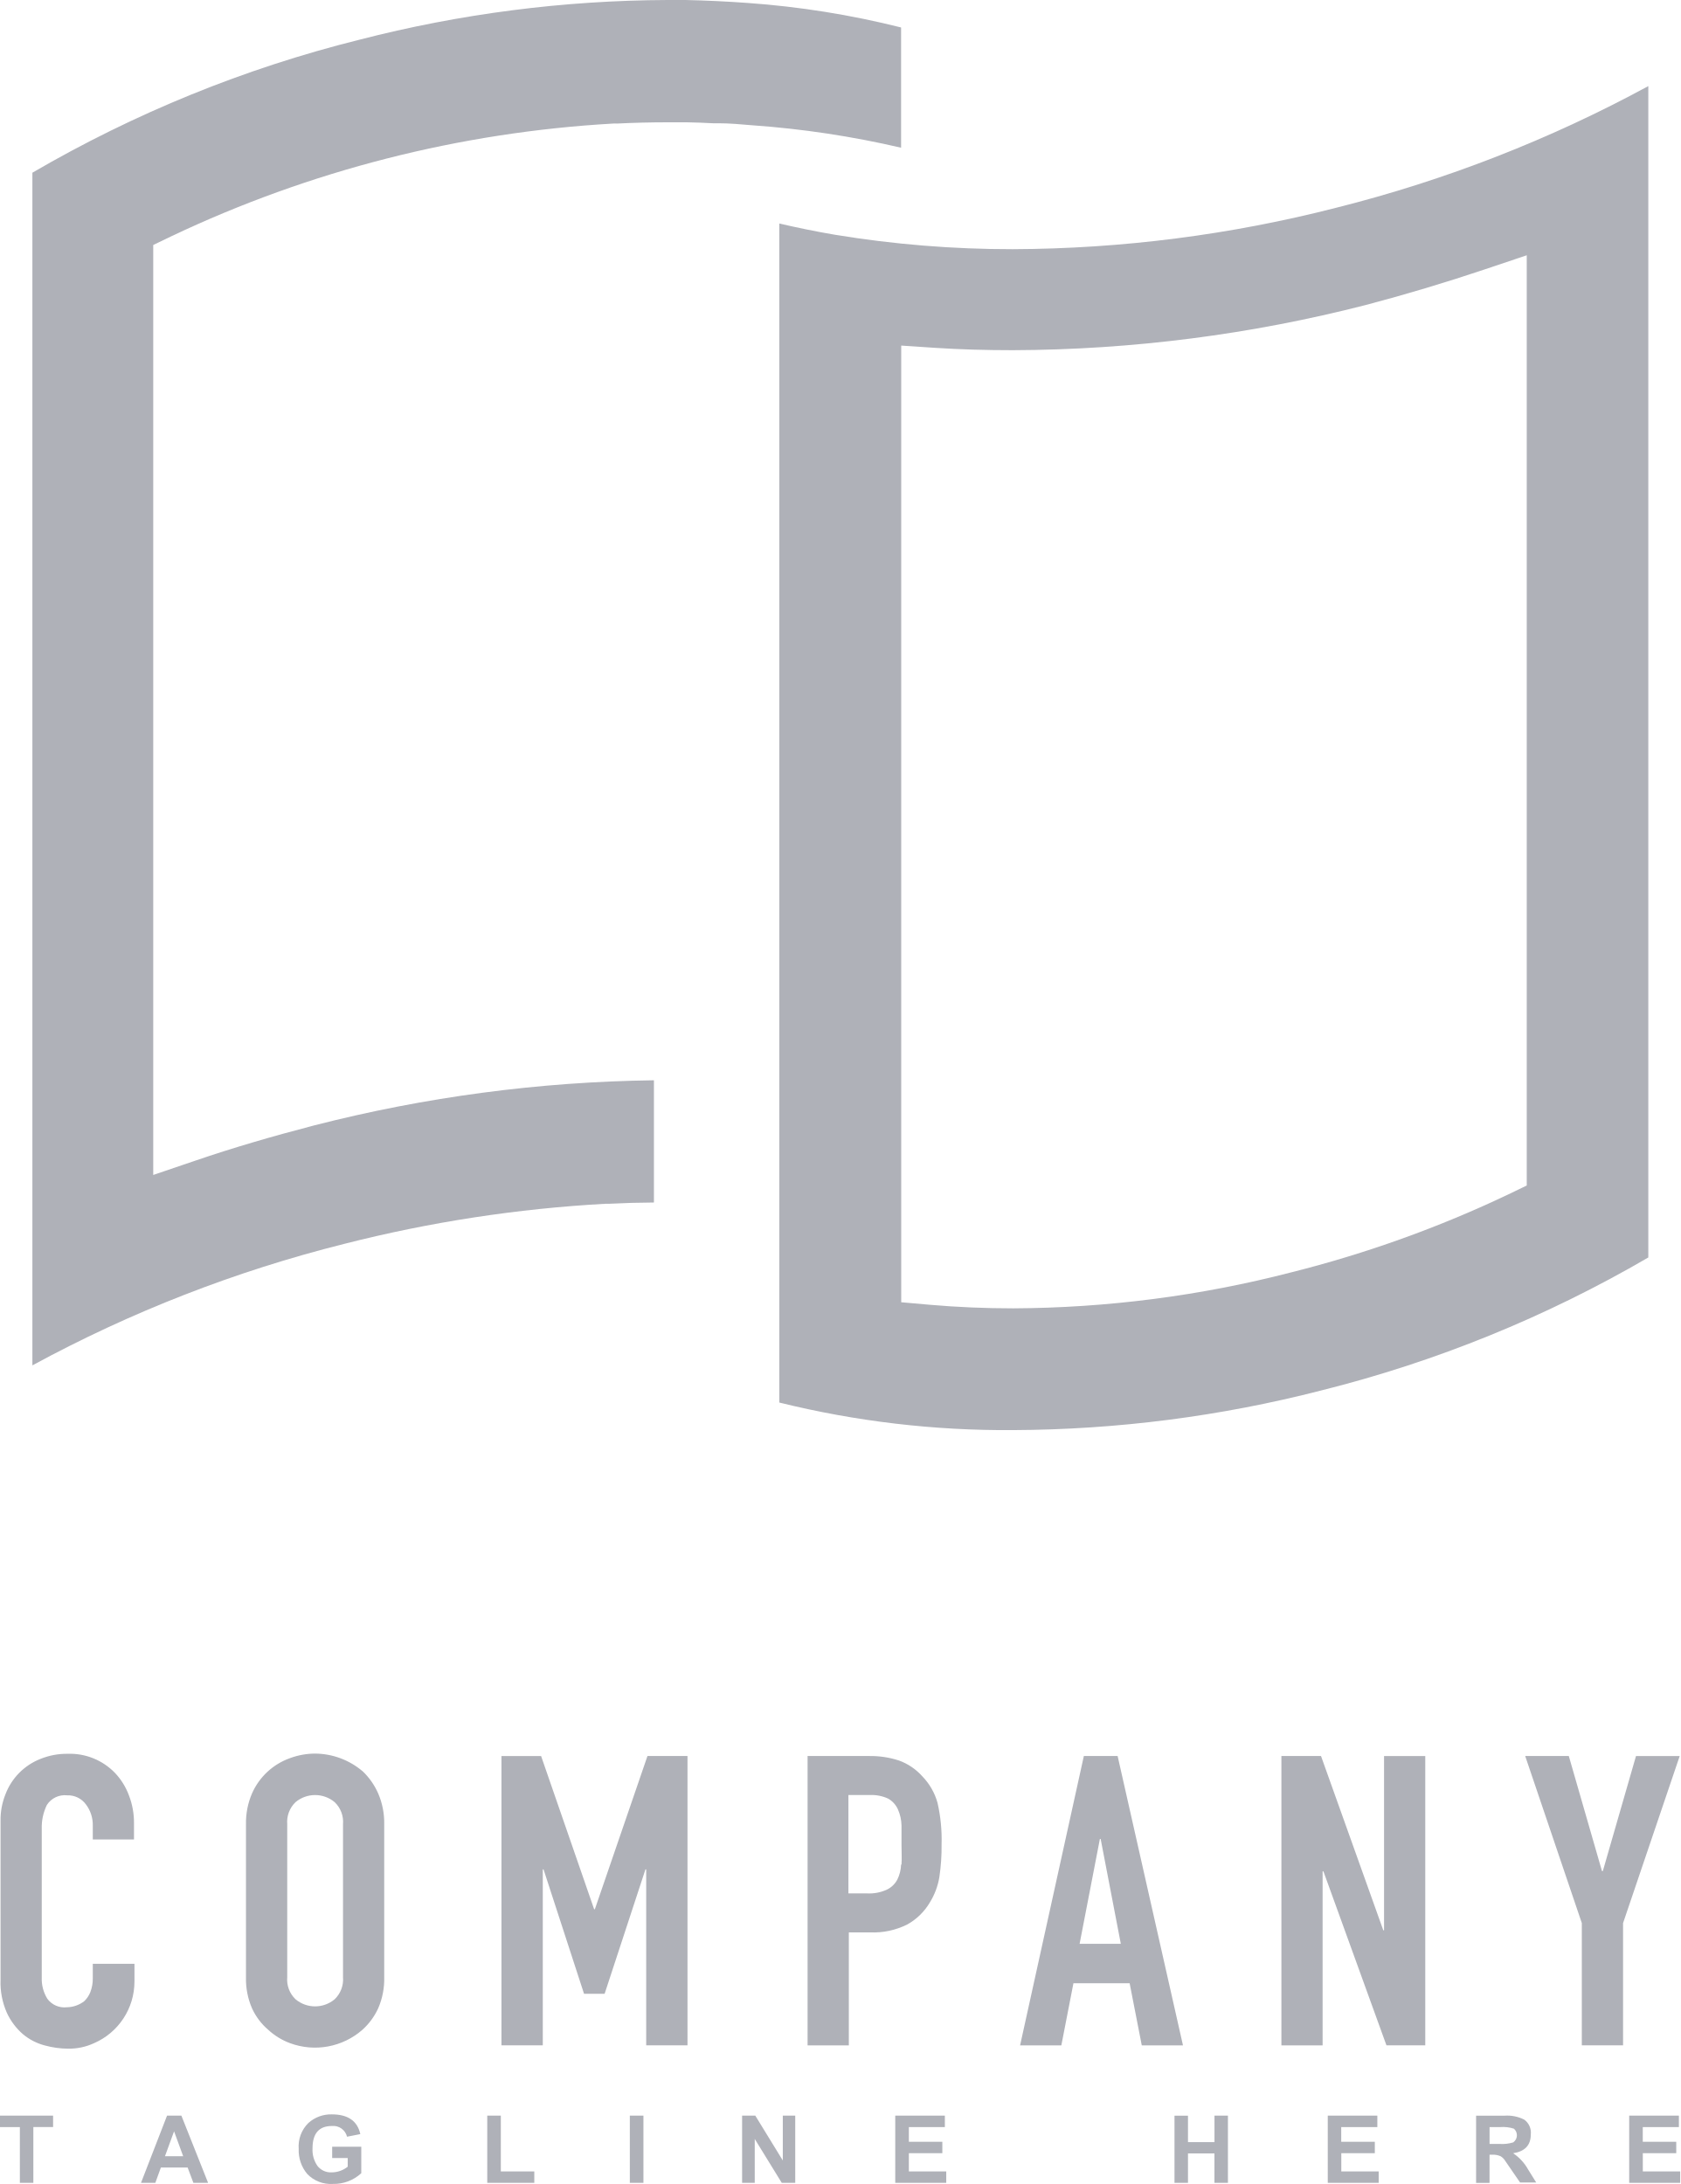
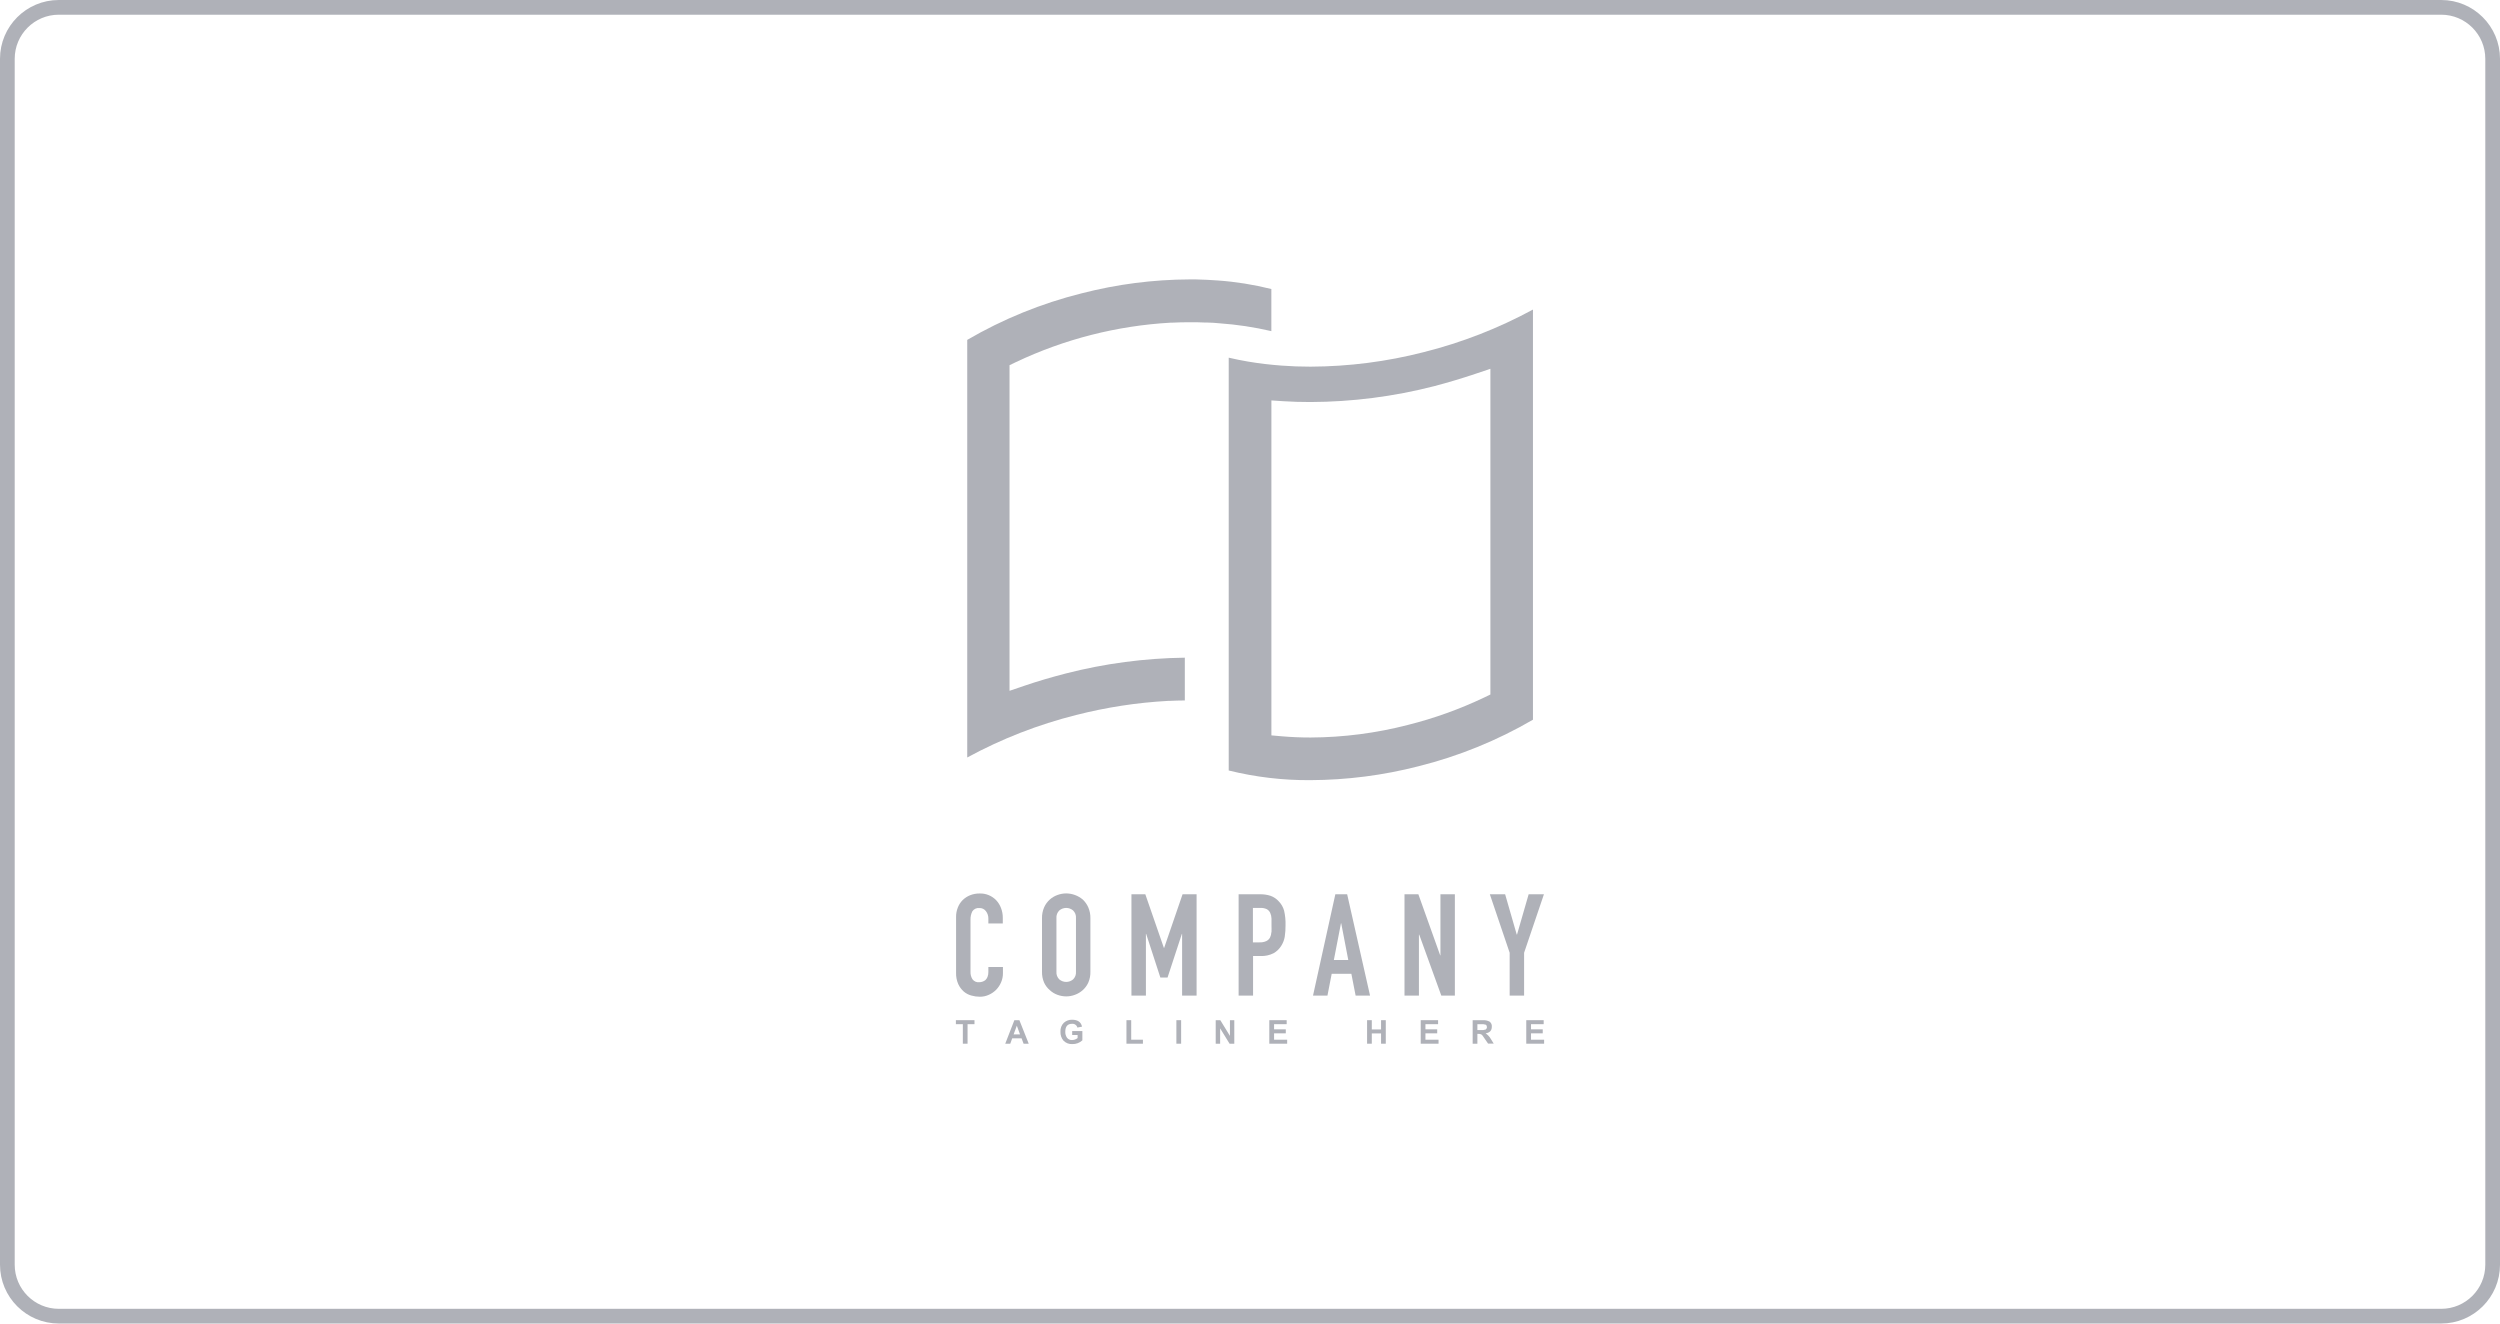
- <svg xmlns="http://www.w3.org/2000/svg" width="40" height="52" fill="none">
-   <path d="M16.977 2.935h.136c.253 0 .527.025.797.048 1.193.084 2.377.263 3.542.534V.654A21.09 21.09 0 0017.797.07 29.24 29.24 0 0016.319 0h-.427c-2.475.01-4.94.327-7.337.946-2.73.68-5.35 1.747-7.784 3.166v28.397a31.634 31.634 0 017.42-2.892 32.36 32.36 0 016.228-.956h.084c.351-.018.703-.028 1.065-.03v-2.91a34.328 34.328 0 00-8.095 1.076c-.98.255-1.925.53-2.813.834l-1.012.344V5.833l.432-.208a28.275 28.275 0 0110.516-2.683.627.627 0 01.091 0c.403-.02.808-.03 1.205-.03h.455c.21.005.42.01.63.023z" fill="#AFB1B8" />
-   <path d="M24.111 5.933a25.915 25.915 0 01-4.235-.344c-.45-.076-.893-.168-1.323-.267v28.072c1.82.45 3.69.67 5.566.656a29.943 29.943 0 007.336-.944 29.814 29.814 0 007.786-3.166V2.05a31.774 31.774 0 01-7.417 2.893c-2.52.648-5.111.98-7.713.99zm11.224.485l1.012-.34v22.148l-.432.209a27.761 27.761 0 01-5.174 1.859c-2.163.56-4.386.847-6.62.857-.668 0-1.33-.028-1.973-.084l-.693-.061V8.228l.807.054c.587.038 1.194.056 1.854.056a34.263 34.263 0 008.406-1.078 44.55 44.55 0 002.813-.842zM2.737 42.212a1.492 1.492 0 00-1.125-.455 1.673 1.673 0 00-.65.122 1.463 1.463 0 00-.832.842c-.08.2-.12.413-.117.628v3.794c-.01.267.042.533.149.778.09.195.219.368.38.509.151.127.33.22.52.27.185.051.376.078.567.078.212.002.42-.043.612-.132a1.599 1.599 0 00.96-1.465v-.424h-.992v.338a.881.881 0 01-.059.338.608.608 0 01-.144.214.697.697 0 01-.415.145.503.503 0 01-.465-.204.899.899 0 01-.132-.508v-3.538c-.006-.196.036-.39.122-.567a.507.507 0 01.485-.229.527.527 0 01.443.214.806.806 0 01.165.509v.328h.981v-.387a1.788 1.788 0 00-.121-.664 1.562 1.562 0 00-.332-.534zM8.629 42.17a1.766 1.766 0 00-1.129-.418c-.202.001-.402.037-.592.107A1.558 1.558 0 006 42.7c-.1.231-.149.482-.144.735v3.638c-.007.256.042.51.144.745.09.196.221.37.385.51.151.14.33.249.523.32a1.712 1.712 0 001.72-.32c.159-.143.286-.316.375-.51.102-.234.151-.489.144-.745v-3.639a1.77 1.77 0 00-.144-.734 1.641 1.641 0 00-.374-.532zm-.463 4.904a.654.654 0 01-.198.527.726.726 0 01-.933 0 .65.65 0 01-.197-.527v-3.639a.654.654 0 01.197-.526.726.726 0 01.933 0 .65.65 0 01.198.526v3.64zM16.367 48.7v-6.89h-.953l-1.252 3.647h-.018l-1.262-3.646h-.944v6.888h.984v-4.19h.018l.964 2.962h.49l.972-2.962h.018v4.19h.983zM21.958 42.294c-.151-.17-.343-.3-.556-.377a2.184 2.184 0 00-.714-.107h-1.462v6.89h.982v-2.691h.506c.306.014.61-.051.885-.188a1.43 1.43 0 00.539-.527c.113-.183.19-.387.225-.6a4.9 4.9 0 00.053-.783c.01-.33-.023-.662-.096-.984a1.465 1.465 0 00-.362-.633zm-.506 2.1a.868.868 0 01-.09.359.552.552 0 01-.254.241 1.006 1.006 0 01-.463.087h-.447v-2.342h.505a.942.942 0 01.443.086.556.556 0 01.23.254c.054.121.083.252.086.384v.458c0 .16.01.326 0 .473h-.01zM26.607 41.81h-.804l-1.518 6.89h.982l.288-1.48h1.338l.289 1.48h.981l-1.556-6.89zm-.905 4.471l.483-2.497h.018l.48 2.497h-.981zM32.95 45.96h-.018l-1.483-4.15h-.943v6.89h.981v-4.143h.02l1.5 4.142h.924v-6.888h-.981v4.15zM38.948 41.81l-.79 2.74h-.02l-.79-2.74H36.31l1.348 3.978v2.911h.982v-2.911l1.348-3.977h-1.04zM0 50.645h.473v1.327h.321v-1.328h.47v-.272H0v.273zM3.977 50.372l-.62 1.6h.341l.132-.364h.637l.137.364h.35l-.636-1.6h-.341zm-.05.967l.217-.593.217.593h-.435zM7.908 51.382h.37v.206a.613.613 0 01-.38.135.404.404 0 01-.34-.153.669.669 0 01-.118-.417c0-.356.154-.534.46-.534a.337.337 0 01.362.255l.316-.062c-.068-.312-.293-.47-.678-.47a.804.804 0 00-.559.206.78.78 0 00-.23.615.873.873 0 00.205.6.776.776 0 00.607.235.96.96 0 00.678-.255v-.63h-.693v.27zM11.922 50.372H11.6v1.6h1.12V51.7h-.797v-1.328zM15.318 50.372h-.324v1.6h.324v-1.6zM18.636 51.44l-.655-1.068h-.314v1.6h.301v-1.045l.643 1.045h.321v-1.6h-.296v1.069zM21.637 51.267h.797v-.272h-.797v-.35h.857v-.273h-1.181v1.6h1.214V51.7h-.89v-.433zM28.912 51.003h-.63v-.63h-.321v1.599h.321v-.7h.63v.7h.321v-1.6h-.32v.631zM31.93 51.267h.8v-.272h-.8v-.35h.86v-.273H31.61v1.6h1.212V51.7h-.89v-.433zM36.023 51.268c.279-.044.42-.191.42-.445a.383.383 0 00-.156-.356.903.903 0 00-.468-.094h-.678v1.6h.32v-.67h.064a.43.43 0 01.2.036c.047.029.086.069.114.117l.349.508h.384l-.194-.312a1.113 1.113 0 00-.355-.384zm-.323-.222h-.238v-.401h.253a.837.837 0 01.326.038.208.208 0 01.046.256.209.209 0 01-.061.07.91.91 0 01-.326.037zM39.11 51.267h.796v-.272h-.797v-.35h.86v-.273h-1.183v1.6H40V51.7h-.89v-.433z" fill="#AFB1B8" />
+ <svg xmlns="http://www.w3.org/2000/svg" width="170" height="90" viewBox="0 0 170 90" fill="none">
+   <rect x="0.5" y="0.5" width="169" height="89" rx="3.5" stroke="#AFB1B8" />
+   <path d="M81.977 21.934H82.114C82.367 21.934 82.64 21.96 82.91 21.983C84.103 22.067 85.287 22.245 86.452 22.517V19.654C85.253 19.353 84.03 19.158 82.796 19.071C82.329 19.036 81.83 19.013 81.319 19H80.892C78.417 19.009 75.953 19.327 73.555 19.946C70.825 20.627 68.205 21.693 65.772 23.112V51.509C68.114 50.236 70.607 49.264 73.191 48.617C75.231 48.097 77.317 47.776 79.419 47.661H79.503C79.855 47.643 80.206 47.633 80.568 47.631V44.722C77.837 44.757 75.119 45.118 72.473 45.797C71.494 46.051 70.548 46.326 69.66 46.631L68.648 46.975V24.833L69.08 24.625C72.382 23.059 75.952 22.149 79.596 21.942C79.627 21.94 79.657 21.94 79.688 21.942C80.09 21.922 80.495 21.912 80.892 21.912H81.327H81.347C81.557 21.917 81.767 21.922 81.977 21.934Z" fill="#AFB1B8" />
+   <path d="M89.111 24.933C88.446 24.933 87.788 24.91 87.153 24.861C86.394 24.805 85.615 24.714 84.876 24.589C84.426 24.513 83.983 24.422 83.553 24.322V52.394C85.374 52.844 87.243 53.065 89.119 53.05C91.593 53.039 94.057 52.723 96.455 52.106C99.186 51.424 101.807 50.358 104.241 48.94V21.05C101.899 22.322 99.407 23.294 96.824 23.943C94.303 24.591 91.713 24.923 89.111 24.933ZM100.335 25.418L101.347 25.078V47.226L100.915 47.435C99.255 48.224 97.523 48.847 95.741 49.294C93.578 49.853 91.355 50.141 89.121 50.151C88.453 50.151 87.79 50.123 87.148 50.067L86.455 50.006V47.318V27.229L87.262 27.282C87.849 27.32 88.456 27.338 89.116 27.338C91.952 27.328 94.775 26.966 97.522 26.26C98.466 26.011 99.404 25.731 100.335 25.418Z" fill="#AFB1B8" />
+   <path d="M67.737 61.212C67.592 61.062 67.416 60.943 67.222 60.865C67.029 60.786 66.82 60.75 66.612 60.757C66.389 60.754 66.168 60.796 65.961 60.879C65.772 60.955 65.6 61.068 65.455 61.212C65.313 61.357 65.201 61.53 65.129 61.721C65.05 61.921 65.01 62.134 65.013 62.349V66.143C65.004 66.41 65.055 66.676 65.162 66.921C65.252 67.116 65.381 67.289 65.541 67.43C65.693 67.558 65.871 67.65 66.063 67.699C66.247 67.751 66.438 67.778 66.629 67.778C66.841 67.78 67.05 67.735 67.241 67.646C67.431 67.563 67.603 67.444 67.747 67.295C67.888 67.148 68.001 66.975 68.079 66.786C68.16 66.595 68.201 66.389 68.2 66.181V65.757H67.209V66.095C67.212 66.21 67.192 66.325 67.15 66.433C67.118 66.514 67.069 66.587 67.006 66.647C66.945 66.696 66.874 66.733 66.799 66.756C66.732 66.778 66.662 66.79 66.591 66.791C66.503 66.802 66.413 66.788 66.331 66.753C66.25 66.717 66.179 66.66 66.126 66.588C66.032 66.436 65.987 66.258 65.994 66.079V62.542C65.988 62.346 66.03 62.151 66.116 61.975C66.167 61.895 66.24 61.831 66.326 61.791C66.412 61.75 66.507 61.735 66.601 61.746C66.687 61.743 66.772 61.761 66.849 61.798C66.926 61.836 66.993 61.891 67.044 61.96C67.155 62.106 67.213 62.285 67.209 62.469V62.797H68.19V62.41C68.192 62.183 68.151 61.958 68.069 61.746C67.995 61.548 67.883 61.366 67.737 61.212Z" fill="#AFB1B8" />
+   <path d="M73.629 61.169C73.312 60.902 72.913 60.755 72.5 60.752C72.298 60.753 72.098 60.789 71.909 60.859C71.716 60.928 71.538 61.033 71.385 61.169C71.221 61.317 71.089 61.498 71 61.701C70.9 61.932 70.851 62.183 70.856 62.435V66.074C70.849 66.33 70.898 66.585 71 66.82C71.09 67.015 71.221 67.189 71.385 67.328C71.536 67.469 71.714 67.578 71.909 67.648C72.098 67.718 72.298 67.754 72.5 67.755C72.702 67.755 72.903 67.719 73.092 67.648C73.29 67.577 73.472 67.468 73.629 67.328C73.787 67.186 73.914 67.013 74.003 66.82C74.105 66.585 74.154 66.33 74.147 66.074V62.435C74.152 62.183 74.103 61.932 74.003 61.701C73.915 61.5 73.787 61.319 73.629 61.169ZM73.166 66.074C73.174 66.171 73.161 66.269 73.127 66.36C73.092 66.451 73.038 66.534 72.968 66.601C72.837 66.711 72.672 66.771 72.502 66.771C72.331 66.771 72.166 66.711 72.035 66.601C71.965 66.534 71.911 66.451 71.877 66.36C71.843 66.269 71.829 66.171 71.838 66.074V62.435C71.829 62.339 71.843 62.241 71.877 62.15C71.911 62.059 71.965 61.977 72.035 61.909C72.166 61.799 72.331 61.739 72.502 61.739C72.672 61.739 72.837 61.799 72.968 61.909C73.038 61.977 73.092 62.059 73.127 62.15C73.161 62.241 73.174 62.339 73.166 62.435V66.074Z" fill="#AFB1B8" />
+   <path d="M81.368 67.699V60.811H80.414L79.162 64.457H79.144L77.882 60.811H76.938V67.699H77.922V63.509H77.94L78.904 66.471H79.394L80.366 63.509H80.383V67.699H81.368Z" fill="#AFB1B8" />
+   <path d="M86.958 61.294C86.807 61.124 86.615 60.994 86.402 60.917C86.171 60.842 85.93 60.806 85.688 60.81H84.226V67.699H85.208V65.009H85.714C86.02 65.023 86.325 64.958 86.599 64.821C86.822 64.697 87.008 64.515 87.138 64.294C87.251 64.111 87.328 63.907 87.363 63.694C87.402 63.435 87.419 63.173 87.416 62.911C87.426 62.58 87.393 62.249 87.32 61.927C87.254 61.688 87.13 61.471 86.958 61.294ZM86.452 63.394C86.448 63.519 86.417 63.641 86.361 63.753C86.305 63.859 86.216 63.943 86.108 63.994C85.963 64.059 85.804 64.089 85.645 64.081H85.198V61.739H85.703C85.856 61.731 86.008 61.761 86.146 61.825C86.248 61.883 86.328 61.972 86.376 62.079C86.43 62.2 86.459 62.331 86.462 62.463C86.462 62.608 86.462 62.761 86.462 62.921C86.462 63.081 86.472 63.247 86.462 63.394H86.452Z" fill="#AFB1B8" />
+   <path d="M91.607 60.811H90.803L89.285 67.699H90.267L90.555 66.219H91.893L92.182 67.699H93.163L91.607 60.811ZM90.702 65.281L91.185 62.784H91.203L91.683 65.281H90.702Z" fill="#AFB1B8" />
+   <path d="M97.95 64.961H97.932L96.449 60.811H95.506V67.699H96.487V63.557H96.508L98.008 67.699H98.931V60.811H97.95V64.961Z" fill="#AFB1B8" />
+   <path d="M103.948 60.811L103.158 63.549H103.138L102.349 60.811H101.309L102.657 64.788V67.699H103.639V64.788L104.987 60.811H103.948Z" fill="#AFB1B8" />
+   <path d="M65 69.644H65.473V70.972H65.794V69.644H66.265V69.372H65V69.644Z" fill="#AFB1B8" />
+   <path d="M68.977 69.372L68.357 70.972H68.698L68.83 70.608H69.468L69.604 70.972H69.953L69.318 69.372H68.977ZM68.926 70.339L69.144 69.746L69.361 70.339H68.926Z" fill="#AFB1B8" />
+   <path d="M72.908 70.382H73.277V70.588C73.169 70.675 73.036 70.722 72.898 70.723C72.833 70.727 72.769 70.715 72.71 70.688C72.651 70.661 72.599 70.621 72.559 70.57C72.474 70.448 72.432 70.302 72.44 70.153C72.44 69.797 72.594 69.619 72.9 69.619C72.981 69.611 73.062 69.632 73.128 69.679C73.194 69.726 73.242 69.795 73.262 69.874L73.578 69.812C73.51 69.5 73.285 69.342 72.9 69.342C72.695 69.337 72.495 69.41 72.341 69.548C72.261 69.628 72.198 69.724 72.159 69.83C72.119 69.936 72.103 70.05 72.111 70.163C72.102 70.382 72.175 70.597 72.316 70.764C72.394 70.844 72.489 70.907 72.594 70.948C72.699 70.988 72.811 71.005 72.923 70.998C73.173 71.004 73.416 70.913 73.601 70.743V70.113H72.908V70.382Z" fill="#AFB1B8" />
+   <path d="M76.922 69.372H76.599V70.972H77.719V70.7H76.922V69.372Z" fill="#AFB1B8" />
+   <path d="M80.317 69.372H79.994V70.972H80.317V69.372Z" fill="#AFB1B8" />
+   <path d="M83.636 70.441L82.981 69.372H82.668V70.972H82.969V69.927L83.611 70.972H83.932V69.372H83.636V70.441Z" fill="#AFB1B8" />
+   <path d="M86.637 70.267H87.434V69.995H86.637V69.644H87.494V69.372H86.313V70.972H87.527V70.7H86.637V70.267Z" fill="#AFB1B8" />
+   <path d="M93.912 70.003H93.282V69.372H92.961V70.972H93.282V70.273H93.912V70.972H94.233V69.372H93.912V70.003Z" fill="#AFB1B8" />
+   <path d="M96.93 70.267H97.73V69.995H96.93V69.644H97.79V69.372H96.609V70.972H97.821V70.7H96.93V70.267Z" fill="#AFB1B8" />
+   <path d="M101.023 70.268C101.302 70.224 101.443 70.077 101.443 69.823C101.452 69.755 101.441 69.686 101.414 69.623C101.386 69.56 101.342 69.506 101.287 69.467C101.142 69.394 100.98 69.361 100.819 69.373H100.141V70.972H100.462V70.303H100.525C100.594 70.299 100.662 70.311 100.725 70.339C100.772 70.368 100.811 70.408 100.839 70.456L101.188 70.964H101.572L101.378 70.652C101.292 70.497 101.17 70.366 101.023 70.268ZM100.7 70.046H100.462V69.645H100.715C100.825 69.636 100.936 69.649 101.041 69.683C101.065 69.704 101.083 69.729 101.095 69.758C101.107 69.787 101.113 69.818 101.112 69.849C101.11 69.88 101.102 69.911 101.087 69.939C101.072 69.966 101.051 69.99 101.026 70.008C100.92 70.041 100.81 70.054 100.7 70.046Z" fill="#AFB1B8" />
+   <path d="M104.109 70.267H104.906V69.995H104.109V69.644H104.97V69.372H103.786V70.972H105V70.7H104.109V70.267Z" fill="#AFB1B8" />
</svg>
